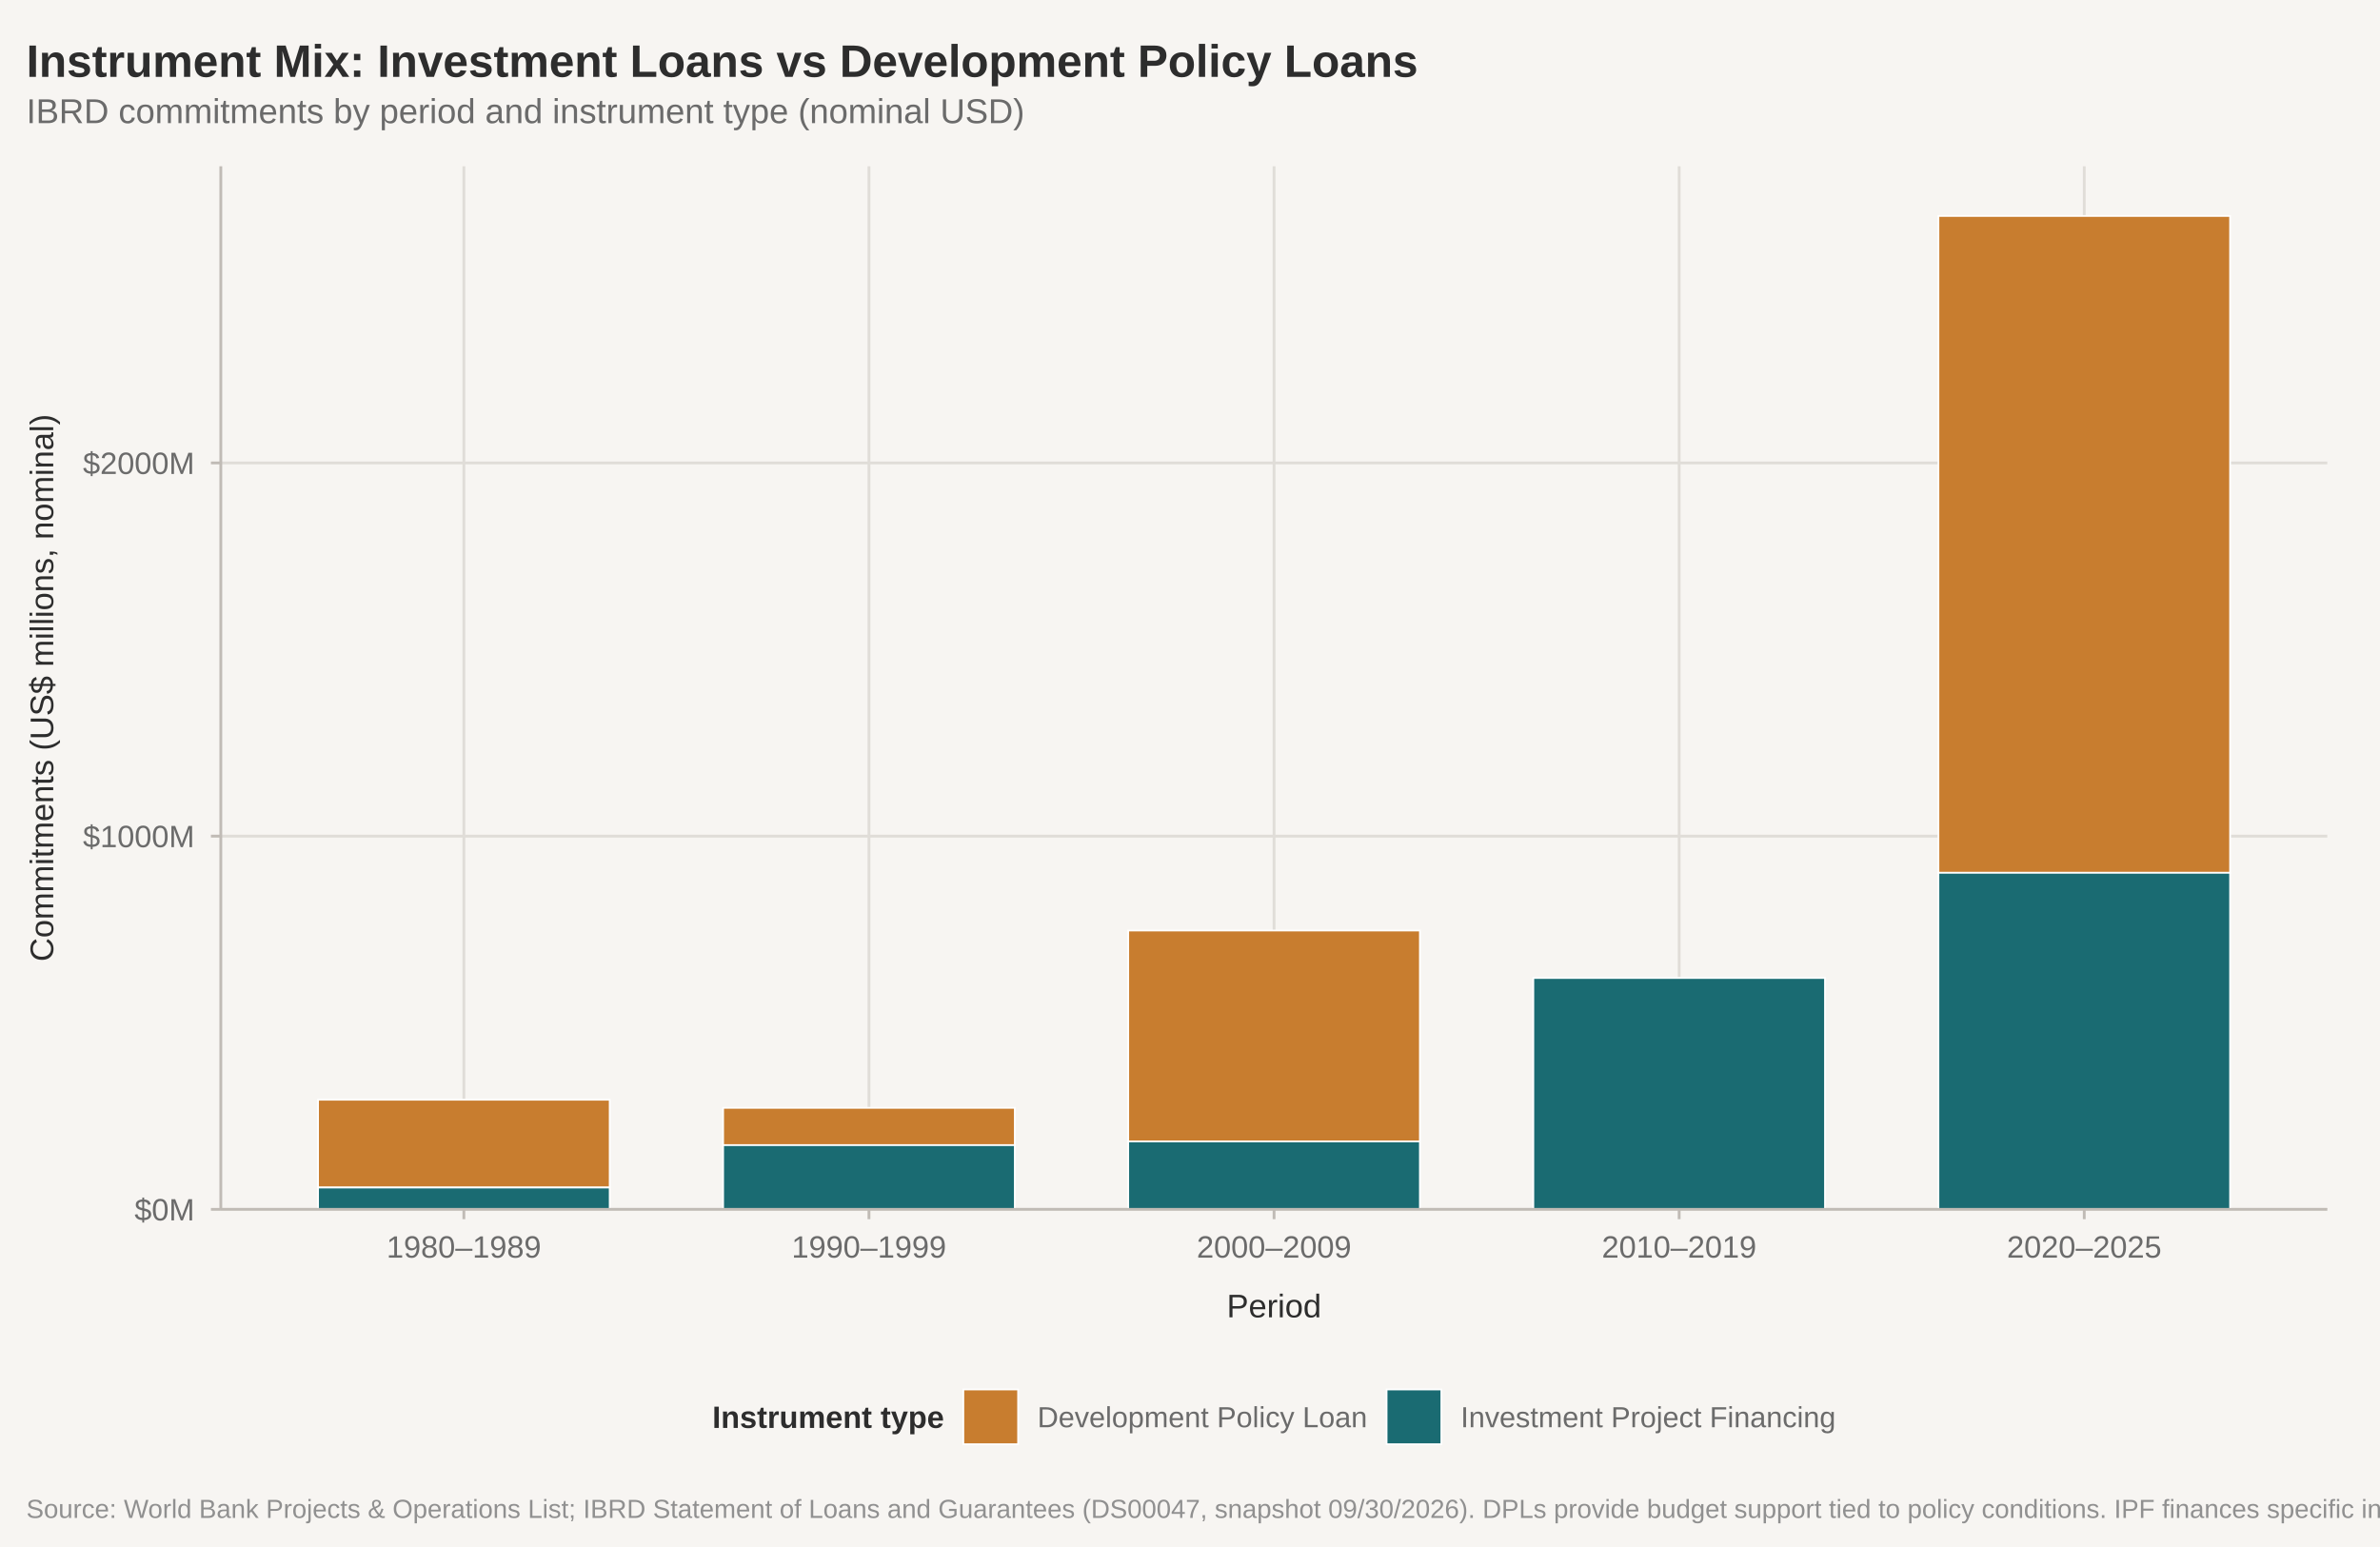
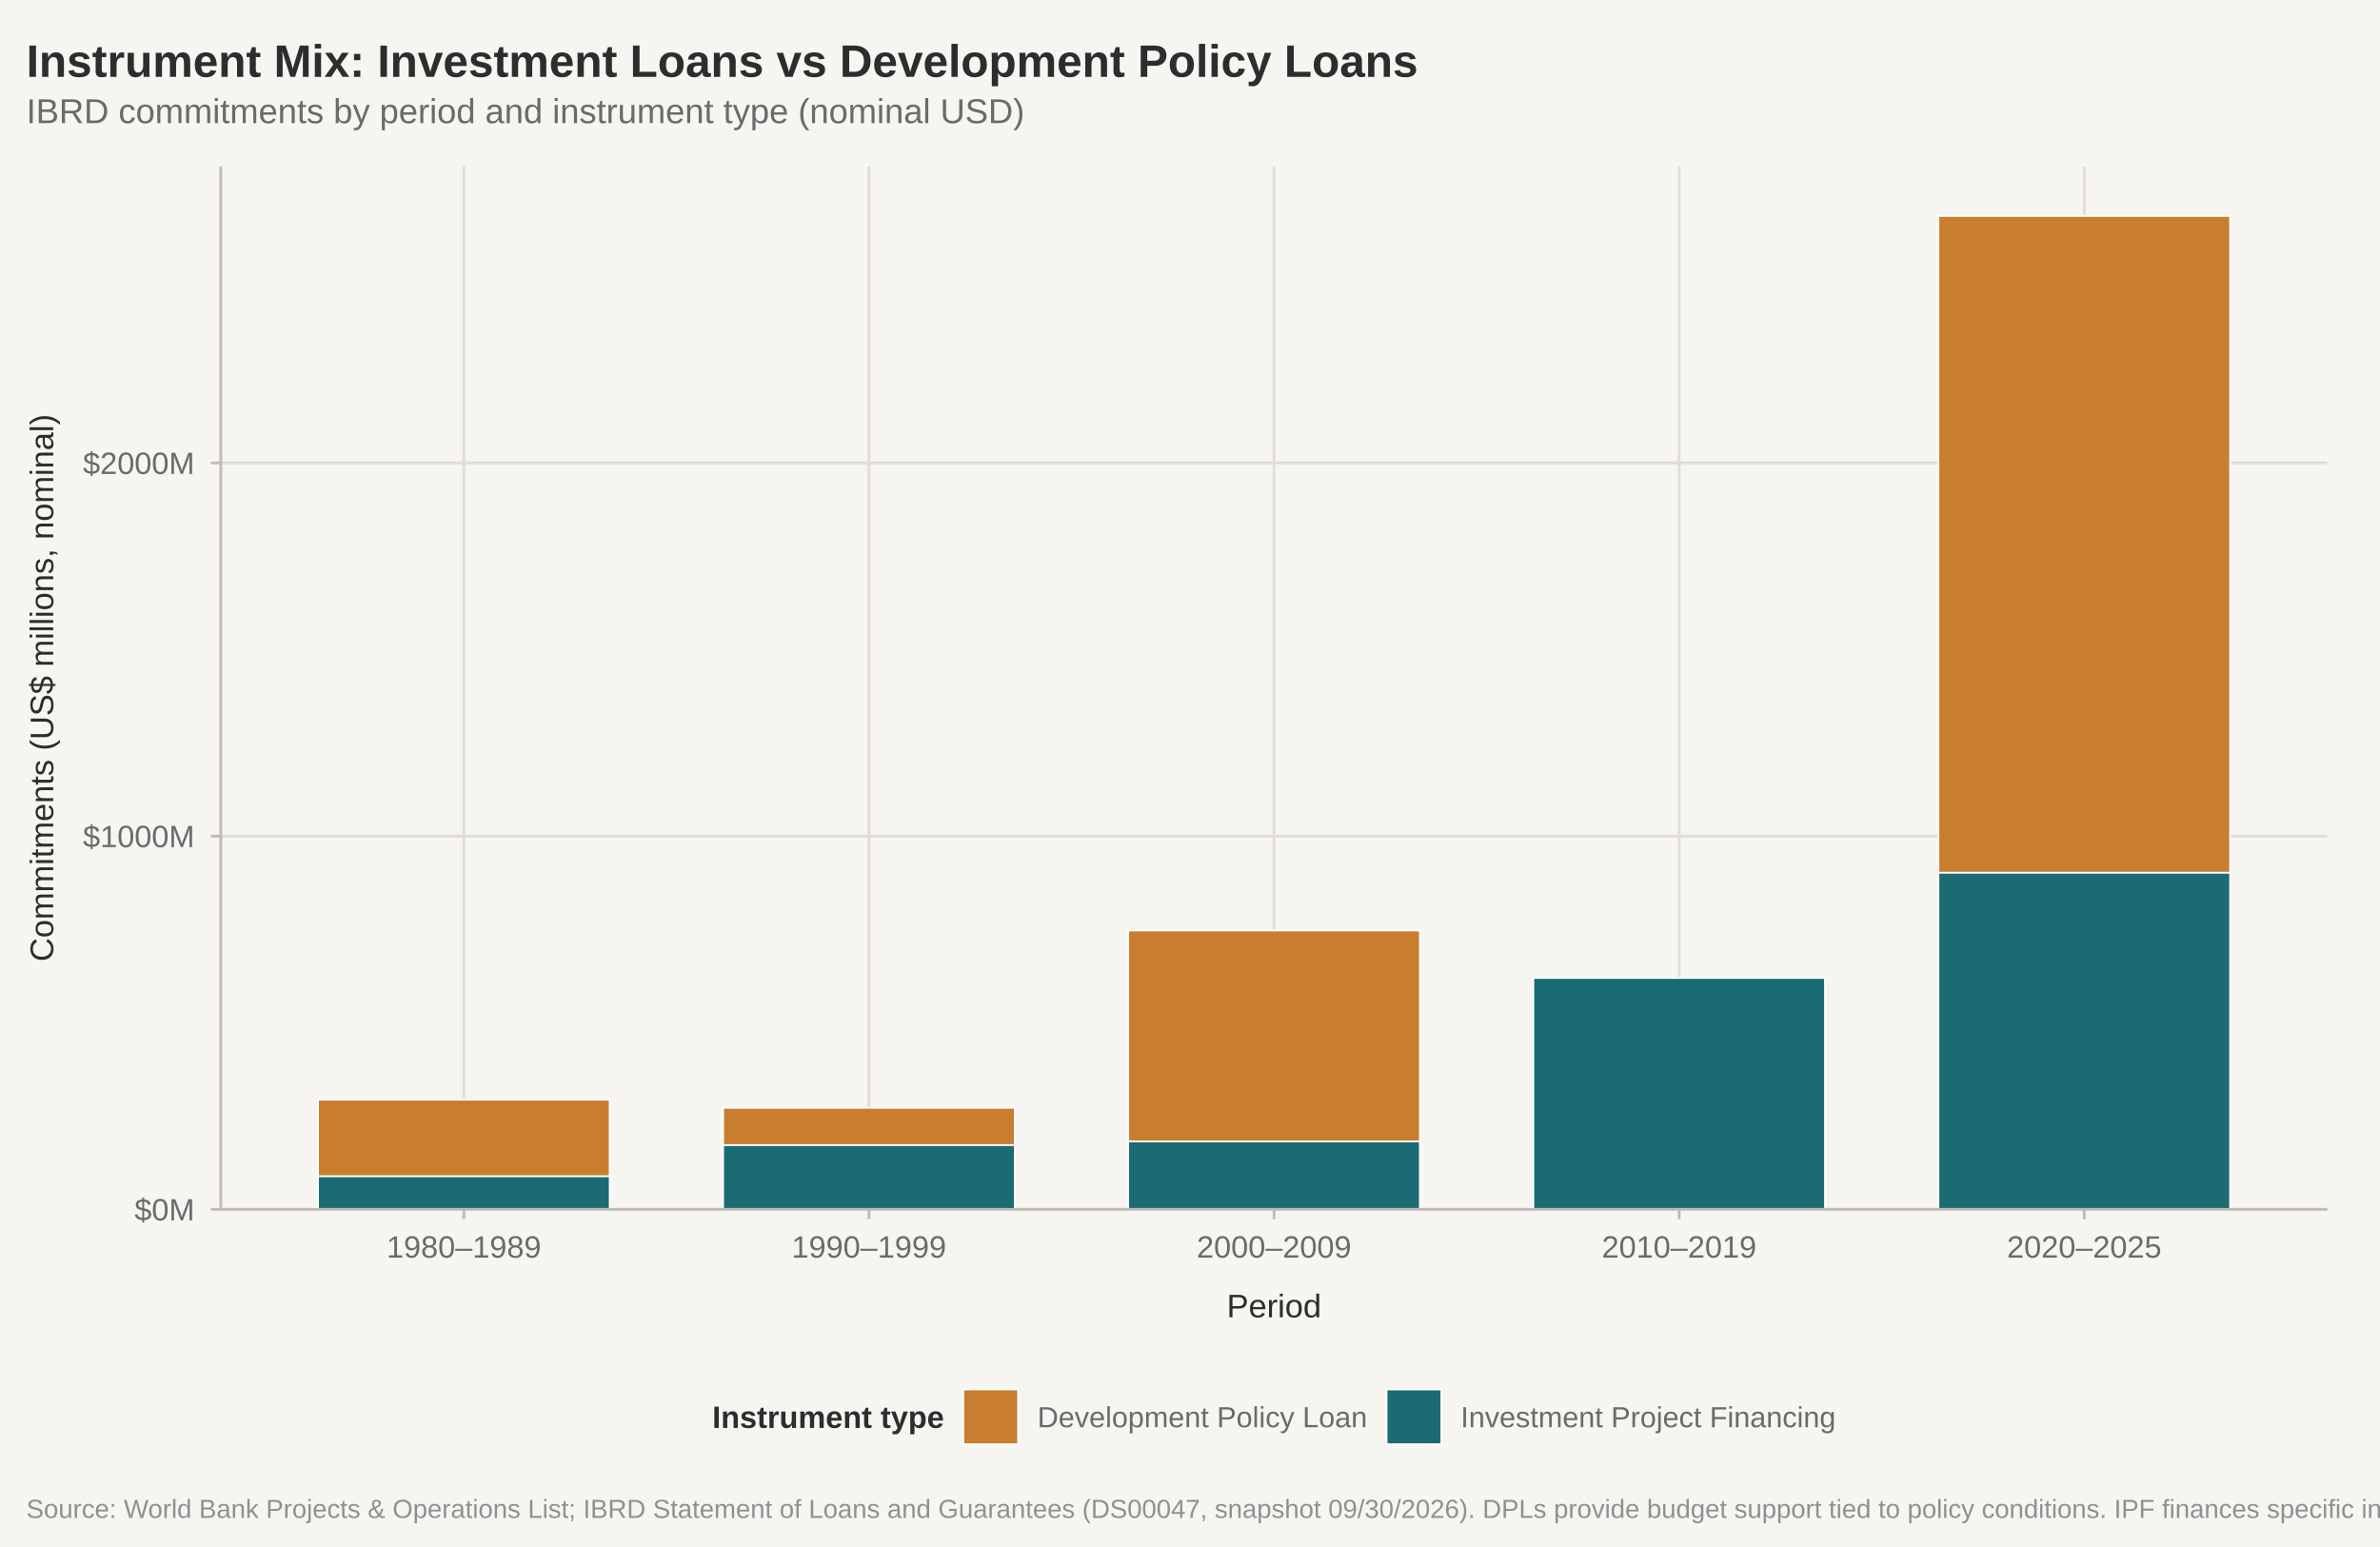
<svg xmlns="http://www.w3.org/2000/svg" class="svglite" width="720.00pt" height="468.00pt" viewBox="0 0 720.00 468.00">
  <defs>
    <style type="text/css">
    .svglite line, .svglite polyline, .svglite polygon, .svglite path, .svglite rect, .svglite circle {
      fill: none;
      stroke: #000000;
      stroke-linecap: round;
      stroke-linejoin: round;
      stroke-miterlimit: 10.00;
    }
    .svglite text {
      white-space: pre;
    }
  </style>
  </defs>
  <rect width="100%" height="100%" style="stroke: none; fill: #F7F5F2;" />
  <defs>
    <clipPath id="cpMC4wMHw3MjAuMDB8MC4wMHw0NjguMDA=">
      <rect x="0.00" y="0.00" width="720.00" height="468.00" />
    </clipPath>
  </defs>
  <g clip-path="url(#cpMC4wMHw3MjAuMDB8MC4wMHw0NjguMDA=)">
    <rect x="0" y="-0" width="720.00" height="468.00" style="stroke-width: 1.07; stroke: none; fill: #F7F5F2;" />
  </g>
  <defs>
    <clipPath id="cpNjYuODB8NzA0LjA2fDUwLjMwfDM2NS44NQ==">
      <rect x="66.80" y="50.30" width="637.26" height="315.55" />
    </clipPath>
  </defs>
  <g clip-path="url(#cpNjYuODB8NzA0LjA2fDUwLjMwfDM2NS44NQ==)">
    <rect x="66.80" y="50.30" width="637.26" height="315.55" style="stroke-width: 1.07; stroke: none; fill: #F7F5F2;" />
    <polyline points="66.80,365.85 704.06,365.85 " style="stroke-width: 0.85; stroke: #E0DDD8; stroke-linecap: butt;" />
    <polyline points="66.80,252.95 704.06,252.95 " style="stroke-width: 0.85; stroke: #E0DDD8; stroke-linecap: butt;" />
    <polyline points="66.80,140.04 704.06,140.04 " style="stroke-width: 0.85; stroke: #E0DDD8; stroke-linecap: butt;" />
    <polyline points="140.33,365.85 140.33,50.30 " style="stroke-width: 0.85; stroke: #E0DDD8; stroke-linecap: butt;" />
    <polyline points="262.88,365.85 262.88,50.30 " style="stroke-width: 0.85; stroke: #E0DDD8; stroke-linecap: butt;" />
    <polyline points="385.43,365.85 385.43,50.30 " style="stroke-width: 0.85; stroke: #E0DDD8; stroke-linecap: butt;" />
    <polyline points="507.98,365.85 507.98,50.30 " style="stroke-width: 0.85; stroke: #E0DDD8; stroke-linecap: butt;" />
    <polyline points="630.53,365.85 630.53,50.30 " style="stroke-width: 0.85; stroke: #E0DDD8; stroke-linecap: butt;" />
-     <rect x="96.21" y="332.69" width="88.24" height="26.56" style="stroke-width: 0.53; stroke: #FFFFFF; stroke-linecap: butt; stroke-linejoin: miter; fill: #C87D2F;" />
-     <rect x="96.21" y="359.25" width="88.24" height="6.60" style="stroke-width: 0.53; stroke: #FFFFFF; stroke-linecap: butt; stroke-linejoin: miter; fill: #1A6B72;" />
+     <rect x="96.21" y="332.69" width="88.24" height="23.17" style="stroke-width: 0.53; stroke: #FFFFFF; stroke-linecap: butt; stroke-linejoin: miter; fill: #C87D2F;" />
+     <rect x="96.21" y="355.86" width="88.24" height="9.99" style="stroke-width: 0.53; stroke: #FFFFFF; stroke-linecap: butt; stroke-linejoin: miter; fill: #1A6B72;" />
    <rect x="218.76" y="335.14" width="88.24" height="11.29" style="stroke-width: 0.53; stroke: #FFFFFF; stroke-linecap: butt; stroke-linejoin: miter; fill: #C87D2F;" />
    <rect x="218.76" y="346.43" width="88.24" height="19.42" style="stroke-width: 0.53; stroke: #FFFFFF; stroke-linecap: butt; stroke-linejoin: miter; fill: #1A6B72;" />
    <rect x="341.31" y="281.50" width="88.24" height="63.79" style="stroke-width: 0.53; stroke: #FFFFFF; stroke-linecap: butt; stroke-linejoin: miter; fill: #C87D2F;" />
    <rect x="341.31" y="345.29" width="88.24" height="20.56" style="stroke-width: 0.53; stroke: #FFFFFF; stroke-linecap: butt; stroke-linejoin: miter; fill: #1A6B72;" />
    <rect x="463.86" y="295.85" width="88.24" height="70.00" style="stroke-width: 0.53; stroke: #FFFFFF; stroke-linecap: butt; stroke-linejoin: miter; fill: #1A6B72;" />
    <rect x="586.41" y="65.33" width="88.24" height="198.71" style="stroke-width: 0.53; stroke: #FFFFFF; stroke-linecap: butt; stroke-linejoin: miter; fill: #C87D2F;" />
    <rect x="586.41" y="264.04" width="88.24" height="101.81" style="stroke-width: 0.53; stroke: #FFFFFF; stroke-linecap: butt; stroke-linejoin: miter; fill: #1A6B72;" />
  </g>
  <g clip-path="url(#cpMC4wMHw3MjAuMDB8MC4wMHw0NjguMDA=)">
    <polyline points="66.80,365.85 66.80,50.30 " style="stroke-width: 0.85; stroke: #C0BBB5; stroke-linecap: butt;" />
    <text x="58.88" y="369.20" text-anchor="end" style="font-size: 9.35px;fill: #6B6B6B; font-family: &quot;Arial&quot;;" textLength="18.18px" lengthAdjust="spacingAndGlyphs">$0M</text>
    <text x="58.88" y="256.29" text-anchor="end" style="font-size: 9.35px;fill: #6B6B6B; font-family: &quot;Arial&quot;;" textLength="33.78px" lengthAdjust="spacingAndGlyphs">$1000M</text>
    <text x="58.88" y="143.39" text-anchor="end" style="font-size: 9.35px;fill: #6B6B6B; font-family: &quot;Arial&quot;;" textLength="33.78px" lengthAdjust="spacingAndGlyphs">$2000M</text>
    <polyline points="63.81,365.85 66.80,365.85 " style="stroke-width: 0.85; stroke: #C0BBB5; stroke-linecap: butt;" />
    <polyline points="63.81,252.95 66.80,252.95 " style="stroke-width: 0.85; stroke: #C0BBB5; stroke-linecap: butt;" />
    <polyline points="63.81,140.04 66.80,140.04 " style="stroke-width: 0.85; stroke: #C0BBB5; stroke-linecap: butt;" />
    <polyline points="66.80,365.85 704.06,365.85 " style="stroke-width: 0.85; stroke: #C0BBB5; stroke-linecap: butt;" />
    <polyline points="140.33,368.84 140.33,365.85 " style="stroke-width: 0.85; stroke: #C0BBB5; stroke-linecap: butt;" />
    <polyline points="262.88,368.84 262.88,365.85 " style="stroke-width: 0.85; stroke: #C0BBB5; stroke-linecap: butt;" />
    <polyline points="385.43,368.84 385.43,365.85 " style="stroke-width: 0.85; stroke: #C0BBB5; stroke-linecap: butt;" />
    <polyline points="507.98,368.84 507.98,365.85 " style="stroke-width: 0.85; stroke: #C0BBB5; stroke-linecap: butt;" />
    <polyline points="630.53,368.84 630.53,365.85 " style="stroke-width: 0.85; stroke: #C0BBB5; stroke-linecap: butt;" />
    <text x="140.33" y="380.46" text-anchor="middle" style="font-size: 9.35px;fill: #6B6B6B; font-family: &quot;Arial&quot;;" textLength="46.79px" lengthAdjust="spacingAndGlyphs">1980–1989</text>
    <text x="262.88" y="380.46" text-anchor="middle" style="font-size: 9.35px;fill: #6B6B6B; font-family: &quot;Arial&quot;;" textLength="46.79px" lengthAdjust="spacingAndGlyphs">1990–1999</text>
    <text x="385.43" y="380.46" text-anchor="middle" style="font-size: 9.35px;fill: #6B6B6B; font-family: &quot;Arial&quot;;" textLength="46.79px" lengthAdjust="spacingAndGlyphs">2000–2009</text>
    <text x="507.98" y="380.46" text-anchor="middle" style="font-size: 9.35px;fill: #6B6B6B; font-family: &quot;Arial&quot;;" textLength="46.79px" lengthAdjust="spacingAndGlyphs">2010–2019</text>
    <text x="630.53" y="380.46" text-anchor="middle" style="font-size: 9.35px;fill: #6B6B6B; font-family: &quot;Arial&quot;;" textLength="46.79px" lengthAdjust="spacingAndGlyphs">2020–2025</text>
    <text x="385.43" y="398.52" text-anchor="middle" style="font-size: 9.90px;fill: #2D2D2D; font-family: &quot;Arial&quot;;" textLength="28.59px" lengthAdjust="spacingAndGlyphs">Period</text>
    <text transform="translate(16.10,208.08) rotate(-90)" text-anchor="middle" style="font-size: 9.90px;fill: #2D2D2D; font-family: &quot;Arial&quot;;" textLength="165.47px" lengthAdjust="spacingAndGlyphs">Commitments (US$ millions, nominal)</text>
    <rect x="210.01" y="414.51" width="350.84" height="28.24" style="stroke-width: 1.07; stroke: none; fill: #F7F5F2;" />
    <text x="215.49" y="431.97" style="font-size: 9.35px; font-weight: bold;fill: #2D2D2D; font-family: &quot;Arial&quot;;" textLength="70.11px" lengthAdjust="spacingAndGlyphs">Instrument type</text>
    <rect x="291.08" y="419.99" width="17.28" height="17.28" style="stroke-width: 1.07; stroke: none; fill: #F7F5F2;" />
    <rect x="291.43" y="420.34" width="16.57" height="16.57" style="stroke-width: 0.53; stroke: #FFFFFF; stroke-linecap: butt; stroke-linejoin: miter; fill: #C87D2F;" />
    <rect x="419.12" y="419.99" width="17.28" height="17.28" style="stroke-width: 1.07; stroke: none; fill: #F7F5F2;" />
    <rect x="419.47" y="420.34" width="16.57" height="16.57" style="stroke-width: 0.53; stroke: #FFFFFF; stroke-linecap: butt; stroke-linejoin: miter; fill: #1A6B72;" />
    <text x="313.84" y="431.78" style="font-size: 8.80px;fill: #6B6B6B; font-family: &quot;Arial&quot;;" textLength="99.80px" lengthAdjust="spacingAndGlyphs">Development Policy Loan</text>
    <text x="441.88" y="431.78" style="font-size: 8.80px;fill: #6B6B6B; font-family: &quot;Arial&quot;;" textLength="113.49px" lengthAdjust="spacingAndGlyphs">Investment Project Financing</text>
    <text x="7.97" y="37.25" style="font-size: 10.45px;fill: #6B6B6B; font-family: &quot;Arial&quot;;" textLength="301.66px" lengthAdjust="spacingAndGlyphs">IBRD commitments by period and instrument type (nominal USD)</text>
    <text x="7.97" y="23.24" style="font-size: 13.75px; font-weight: bold;fill: #2D2D2D; font-family: &quot;Arial&quot;;" textLength="421.08px" lengthAdjust="spacingAndGlyphs">Instrument Mix: Investment Loans vs Development Policy Loans</text>
    <text x="7.97" y="459.20" style="font-size: 7.92px;fill: #909090; font-family: &quot;Arial&quot;;" textLength="838.07px" lengthAdjust="spacingAndGlyphs">Source: World Bank Projects &amp; Operations List; IBRD Statement of Loans and Guarantees (DS00047, snapshot 09/30/2026). DPLs provide budget support tied to policy conditions. IPF finances specific investment or programmatic activities.</text>
  </g>
</svg>
